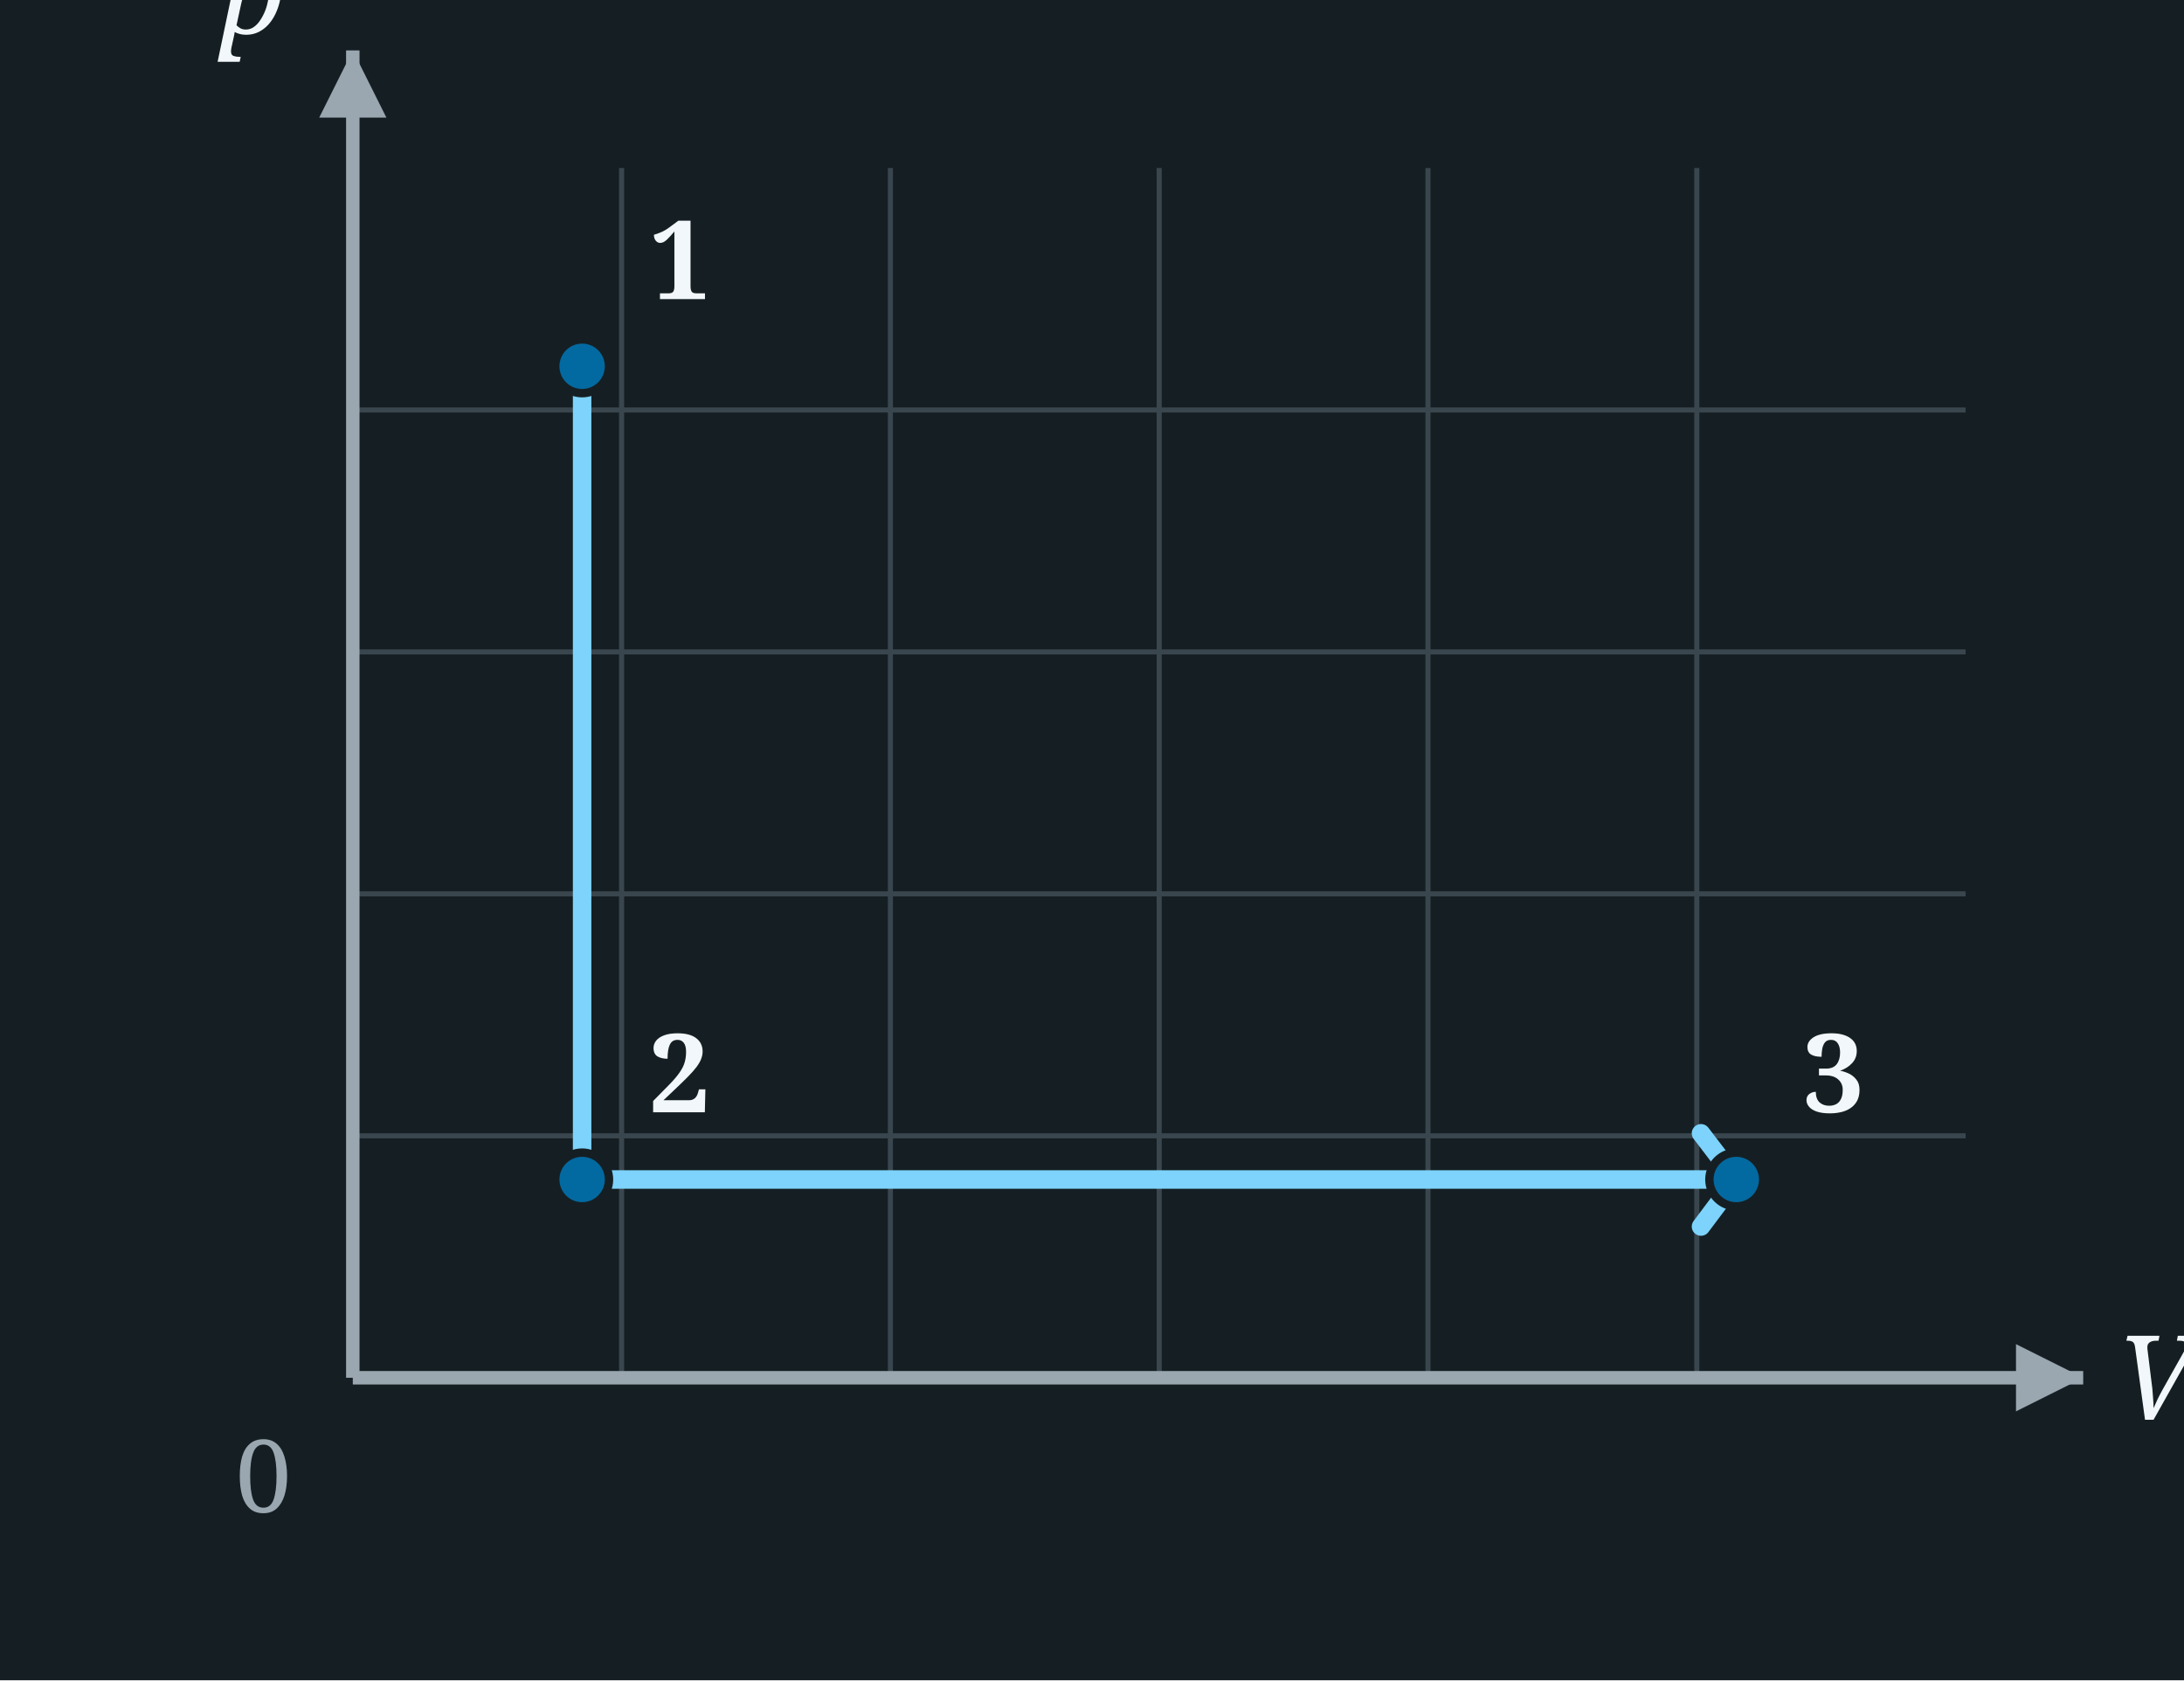
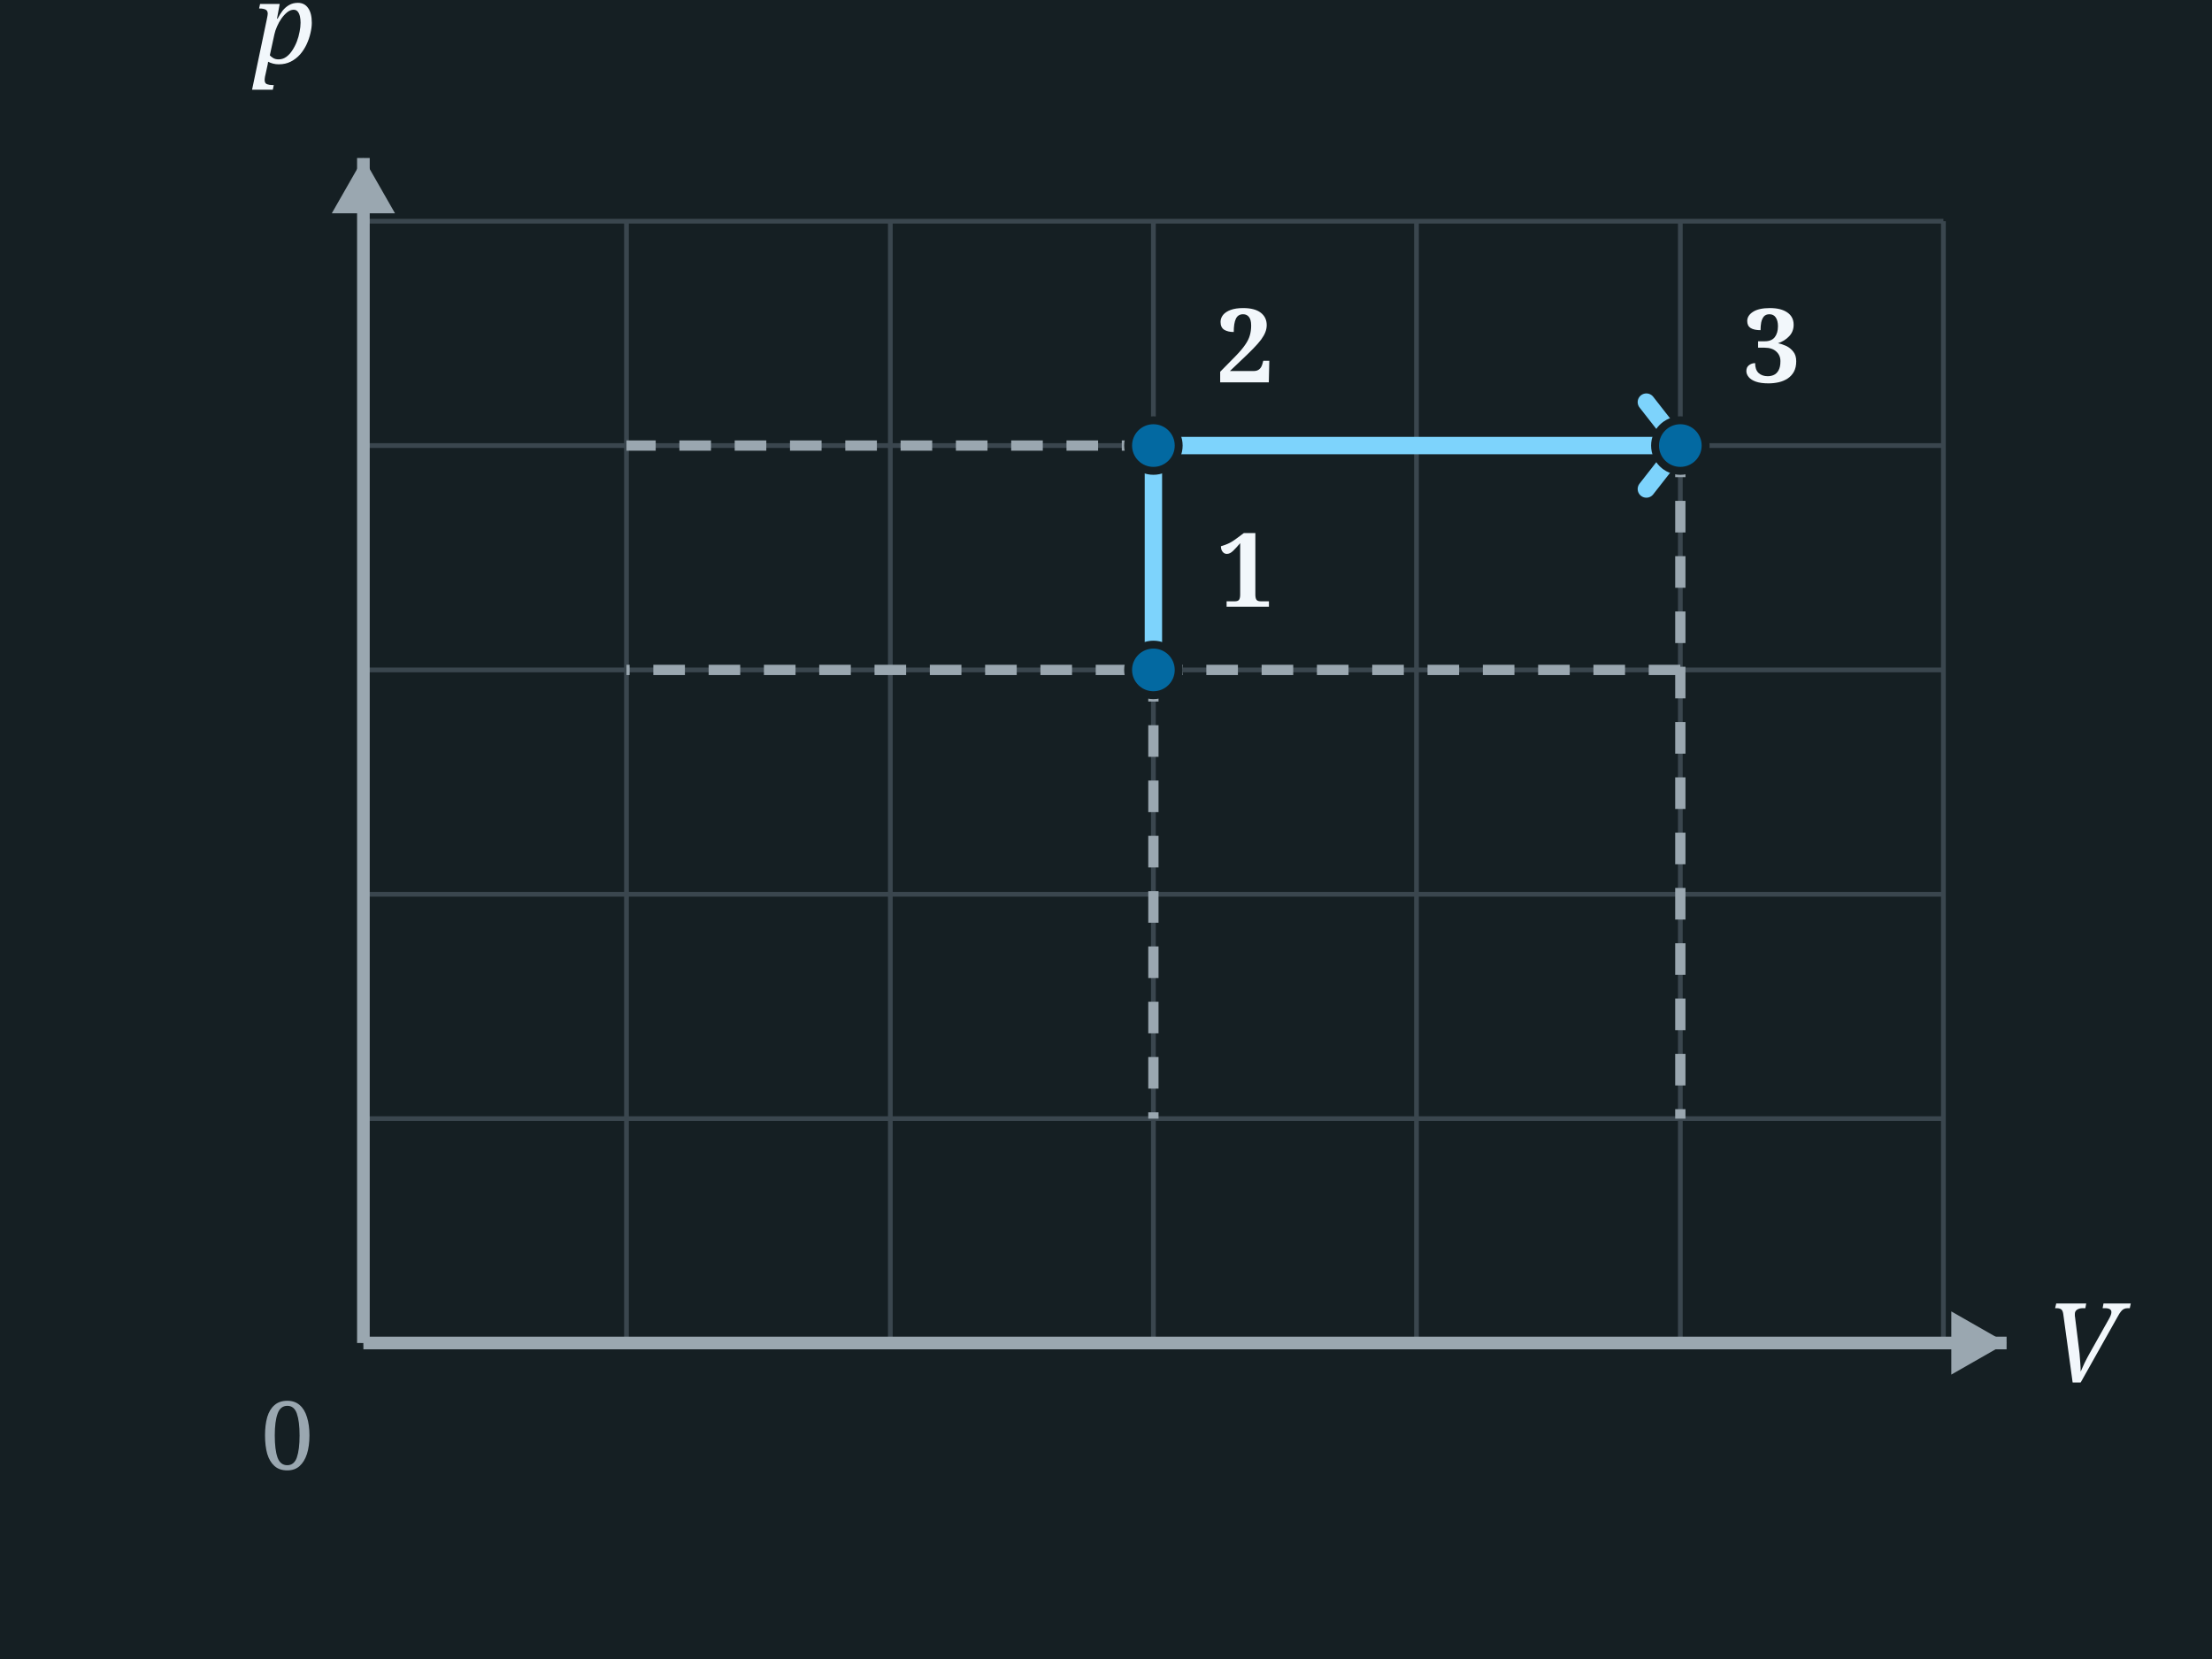
- <svg xmlns="http://www.w3.org/2000/svg" viewBox="0 0 260 200" width="260" height="200">
-   <rect x="0" y="0" width="260" height="200" fill="#151F23" />
-   <g>
-     <rect x="0" y="0" width="260" height="200" fill="#151F23" />
-     <line x1="74.0" y1="20" x2="74.0" y2="164" stroke="#3A464E" stroke-width="0.6" />
-     <line x1="106.0" y1="20" x2="106.0" y2="164" stroke="#3A464E" stroke-width="0.6" />
-     <line x1="138.0" y1="20" x2="138.0" y2="164" stroke="#3A464E" stroke-width="0.6" />
-     <line x1="170.0" y1="20" x2="170.0" y2="164" stroke="#3A464E" stroke-width="0.6" />
-     <line x1="202.0" y1="20" x2="202.0" y2="164" stroke="#3A464E" stroke-width="0.6" />
-     <line x1="42" y1="48.8" x2="234" y2="48.8" stroke="#3A464E" stroke-width="0.6" />
-     <line x1="42" y1="77.6" x2="234" y2="77.6" stroke="#3A464E" stroke-width="0.6" />
-     <line x1="42" y1="106.4" x2="234" y2="106.4" stroke="#3A464E" stroke-width="0.6" />
-     <line x1="42" y1="135.2" x2="234" y2="135.2" stroke="#3A464E" stroke-width="0.6" />
-     <line x1="42" y1="164" x2="42" y2="6" stroke="#9AA7B0" stroke-width="1.6" />
-     <polygon points="38,14 46,14 42,6 " fill="#9AA7B0" />
-     <line x1="42" y1="164" x2="248" y2="164" stroke="#9AA7B0" stroke-width="1.6" />
-     <polygon points="240,160 240,168 248,164 " fill="#9AA7B0" />
-     <text x="252" y="169" font-family="Georgia, serif" font-style="italic" font-size="14" fill="#F2F7FB">V</text>
-     <text x="26" y="4" font-family="Georgia, serif" font-style="italic" font-size="14" fill="#F2F7FB">p</text>
-     <text x="28" y="180" font-family="Georgia, serif" font-size="12" fill="#9AA7B0">0</text>
-     <path d="M 69.3,43.6 L 69.3,140.4 L 206.7,140.4" fill="none" stroke="#7dd3fc" stroke-width="2.2" stroke-linecap="round" stroke-linejoin="round" />
-     <line x1="206.7" y1="140.4" x2="202.5" y2="134.9" stroke="#7dd3fc" stroke-width="2.2" stroke-linecap="round" />
-     <line x1="206.7" y1="140.4" x2="202.5" y2="146.0" stroke="#7dd3fc" stroke-width="2.2" stroke-linecap="round" />
-     <circle cx="69.3" cy="43.6" r="3.2" fill="#0369a1" stroke="#151F23" stroke-width="1" />
-     <text x="77.3" y="35.6" font-family="Georgia, serif" font-size="13" fill="#F2F7FB" font-weight="bold">1</text>
-     <circle cx="69.3" cy="140.4" r="3.2" fill="#0369a1" stroke="#151F23" stroke-width="1" />
-     <text x="77.3" y="132.4" font-family="Georgia, serif" font-size="13" fill="#F2F7FB" font-weight="bold">2</text>
-     <circle cx="206.7" cy="140.4" r="3.2" fill="#0369a1" stroke="#151F23" stroke-width="1" />
-     <text x="214.7" y="132.4" font-family="Georgia, serif" font-size="13" fill="#F2F7FB" font-weight="bold">3</text>
-   </g>
+ <svg xmlns="http://www.w3.org/2000/svg" viewBox="0 0 280 210" width="280" height="210">
+   <rect x="0" y="0" width="280" height="210" fill="#151F23" />
+   <rect x="0" y="0" width="280" height="210" fill="#151F23" />
+   <line x1="46.0" y1="28" x2="46.0" y2="170" stroke="#3A464E" stroke-width="0.6" />
+   <line x1="79.3" y1="28" x2="79.3" y2="170" stroke="#3A464E" stroke-width="0.6" />
+   <line x1="112.7" y1="28" x2="112.7" y2="170" stroke="#3A464E" stroke-width="0.6" />
+   <line x1="146.0" y1="28" x2="146.0" y2="170" stroke="#3A464E" stroke-width="0.6" />
+   <line x1="179.3" y1="28" x2="179.3" y2="170" stroke="#3A464E" stroke-width="0.6" />
+   <line x1="212.7" y1="28" x2="212.7" y2="170" stroke="#3A464E" stroke-width="0.6" />
+   <line x1="246.0" y1="28" x2="246.0" y2="170" stroke="#3A464E" stroke-width="0.6" />
+   <line x1="46" y1="28.0" x2="246" y2="28.0" stroke="#3A464E" stroke-width="0.6" />
+   <line x1="46" y1="56.4" x2="246" y2="56.4" stroke="#3A464E" stroke-width="0.6" />
+   <line x1="46" y1="84.8" x2="246" y2="84.8" stroke="#3A464E" stroke-width="0.6" />
+   <line x1="46" y1="113.2" x2="246" y2="113.2" stroke="#3A464E" stroke-width="0.6" />
+   <line x1="46" y1="141.6" x2="246" y2="141.6" stroke="#3A464E" stroke-width="0.6" />
+   <line x1="46" y1="170.0" x2="246" y2="170.0" stroke="#3A464E" stroke-width="0.6" />
+   <line x1="46" y1="170" x2="46" y2="20" stroke="#9AA7B0" stroke-width="1.6" />
+   <polygon points="42,27 50,27 46,20 " fill="#9AA7B0" />
+   <line x1="46" y1="170" x2="254" y2="170" stroke="#9AA7B0" stroke-width="1.6" />
+   <polygon points="247,166 247,174 254,170 " fill="#9AA7B0" />
+   <text x="259" y="175" font-family="Georgia, serif" font-style="italic" font-size="14" fill="#F2F7FB">V</text>
+   <text x="32" y="8" font-family="Georgia, serif" font-style="italic" font-size="14" fill="#F2F7FB">p</text>
+   <text x="33" y="186" font-family="Georgia, serif" font-size="12" fill="#9AA7B0">0</text>
+   <line x1="212.7" y1="84.8" x2="79.3" y2="84.8" stroke="#9AA7B0" stroke-width="1.3" stroke-dasharray="4,3" />
+   <line x1="146.0" y1="84.8" x2="146.0" y2="141.6" stroke="#9AA7B0" stroke-width="1.3" stroke-dasharray="4,3" />
+   <line x1="212.7" y1="56.4" x2="212.7" y2="141.6" stroke="#9AA7B0" stroke-width="1.3" stroke-dasharray="4,3" />
+   <line x1="146.0" y1="56.4" x2="79.3" y2="56.4" stroke="#9AA7B0" stroke-width="1.3" stroke-dasharray="4,3" />
+   <path d="M 146.0,84.8 L 146.0,56.4 L 212.7,56.4" fill="none" stroke="#7dd3fc" stroke-width="2.2" stroke-linecap="round" stroke-linejoin="round" />
+   <line x1="212.7" y1="56.4" x2="208.4" y2="50.9" stroke="#7dd3fc" stroke-width="2.2" stroke-linecap="round" />
+   <line x1="212.7" y1="56.4" x2="208.4" y2="61.9" stroke="#7dd3fc" stroke-width="2.2" stroke-linecap="round" />
+   <circle cx="146.0" cy="84.8" r="3.2" fill="#0369a1" stroke="#151F23" stroke-width="1" />
+   <text x="154.0" y="76.8" font-family="Georgia, serif" font-size="13" fill="#F2F7FB" font-weight="bold">1</text>
+   <circle cx="146.0" cy="56.4" r="3.2" fill="#0369a1" stroke="#151F23" stroke-width="1" />
+   <text x="154.0" y="48.4" font-family="Georgia, serif" font-size="13" fill="#F2F7FB" font-weight="bold">2</text>
+   <circle cx="212.7" cy="56.4" r="3.2" fill="#0369a1" stroke="#151F23" stroke-width="1" />
+   <text x="220.7" y="48.4" font-family="Georgia, serif" font-size="13" fill="#F2F7FB" font-weight="bold">3</text>
</svg>
